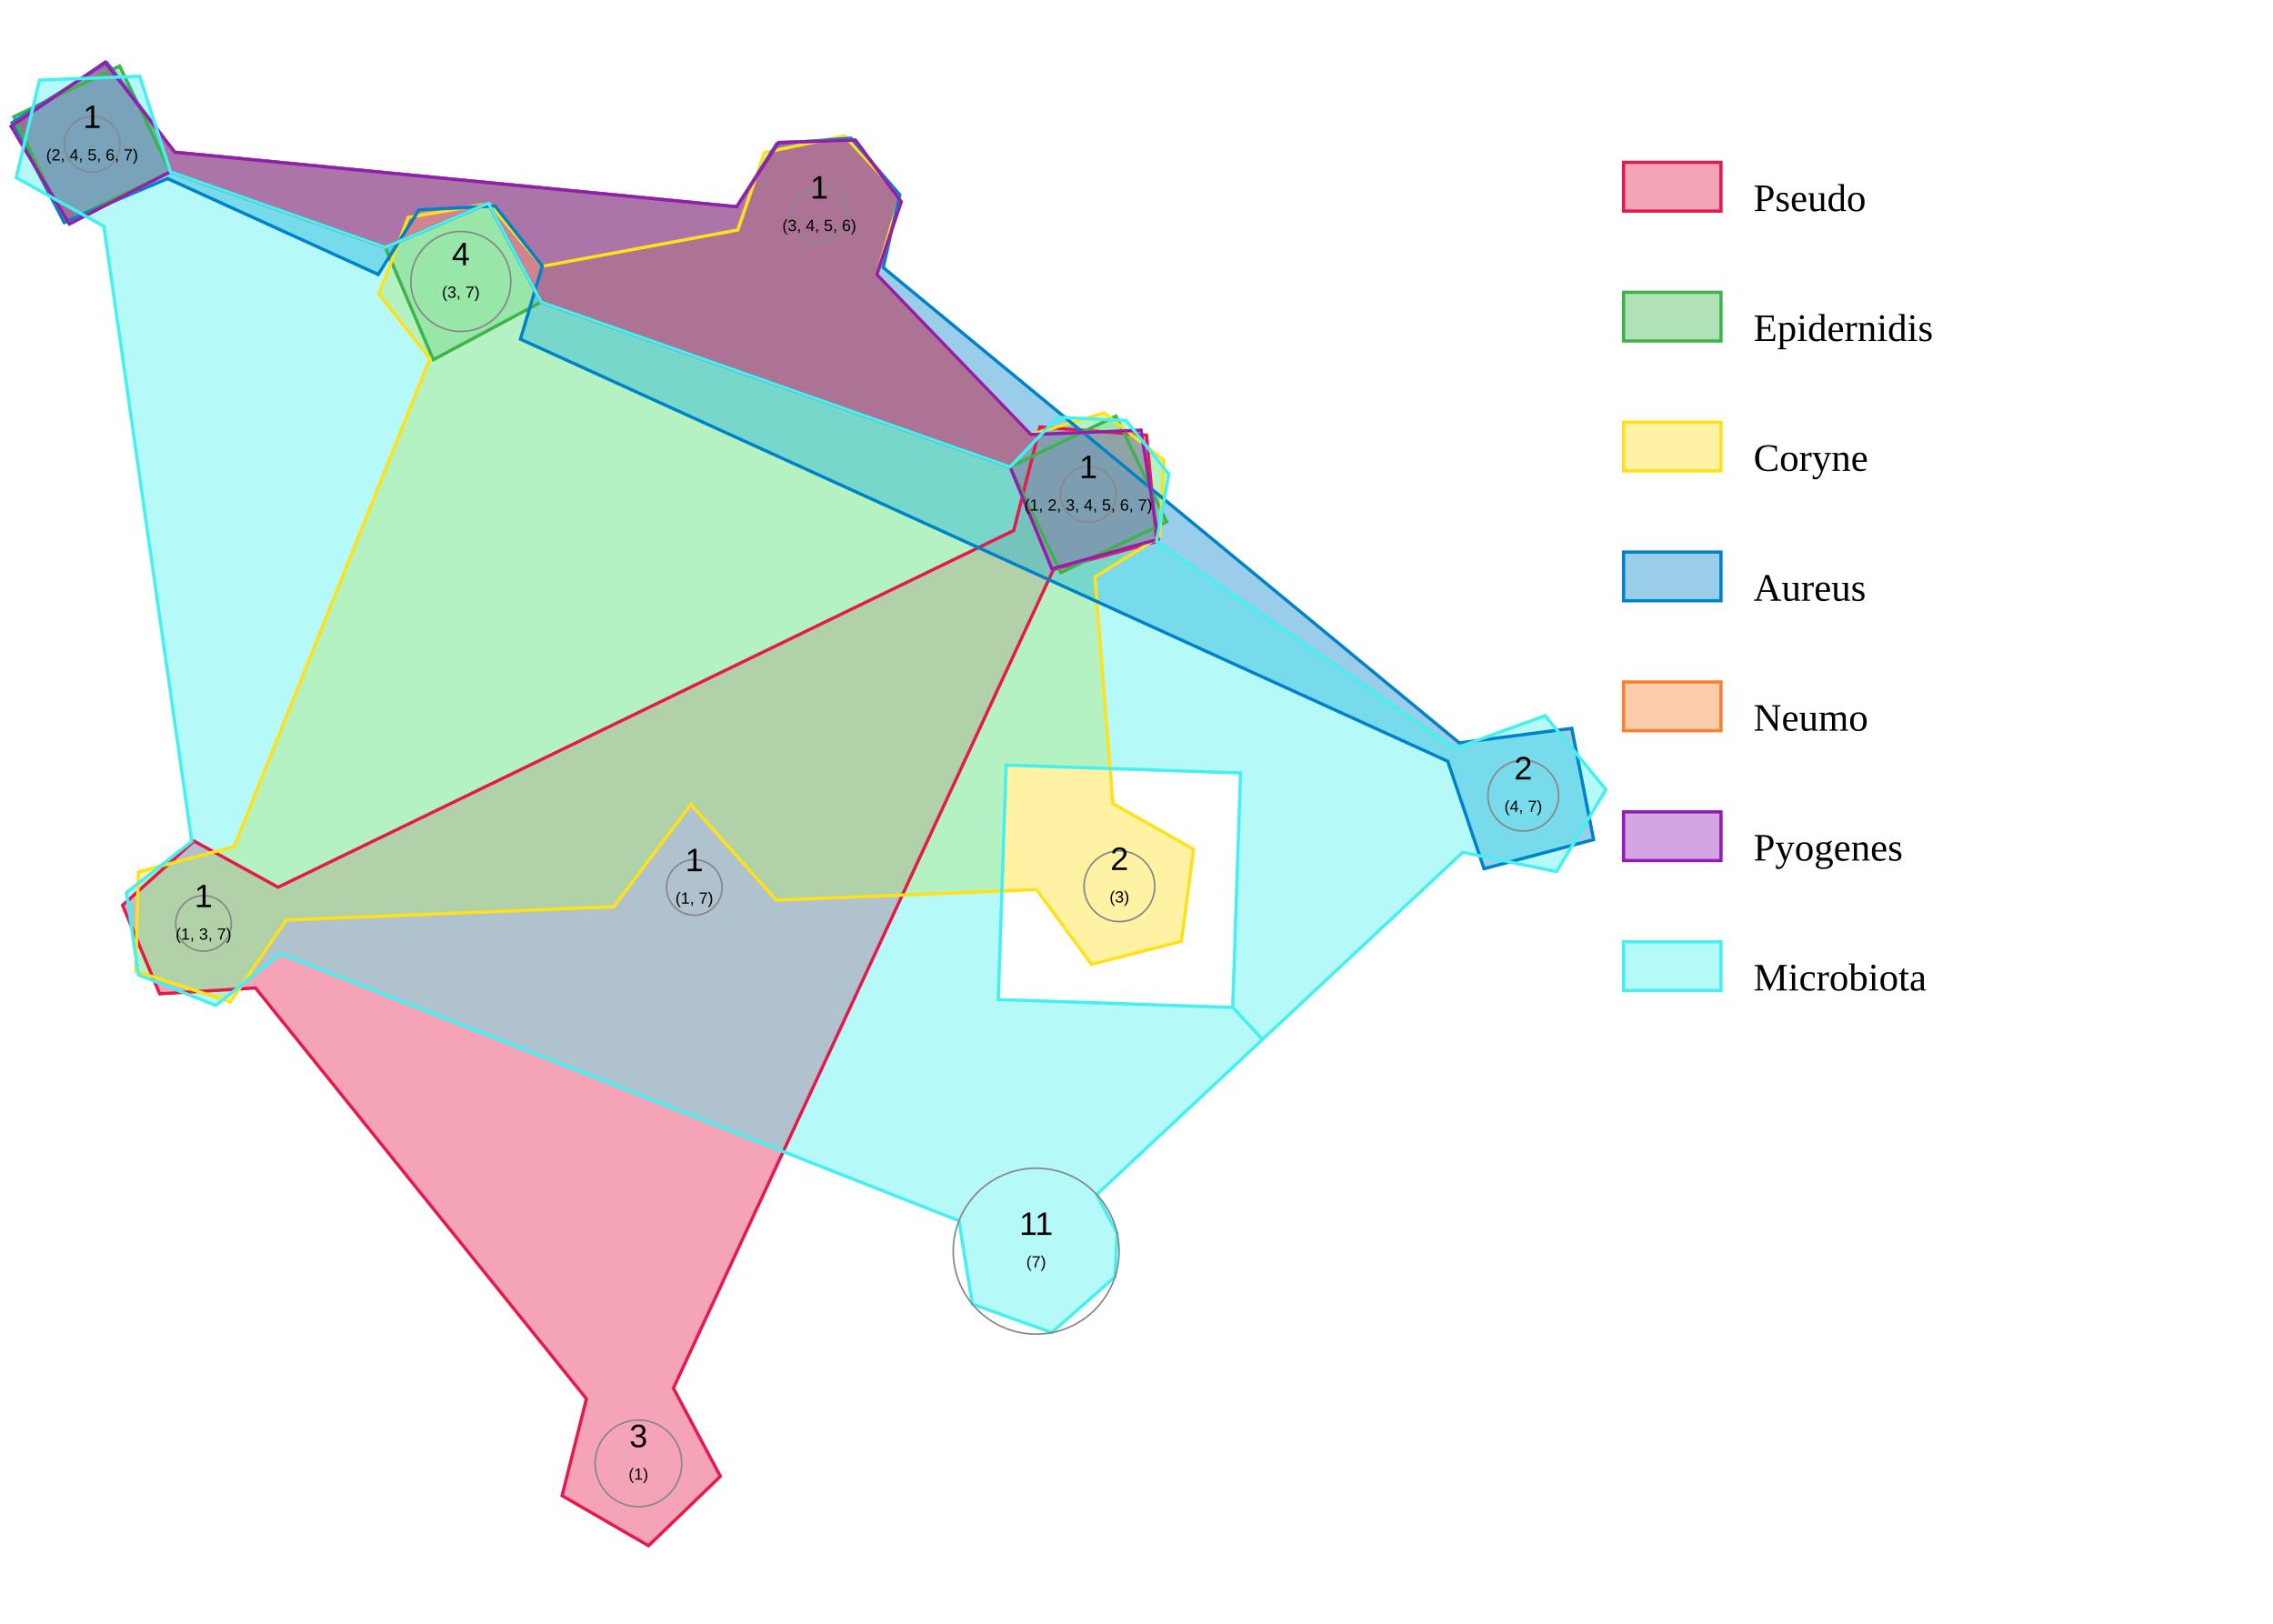
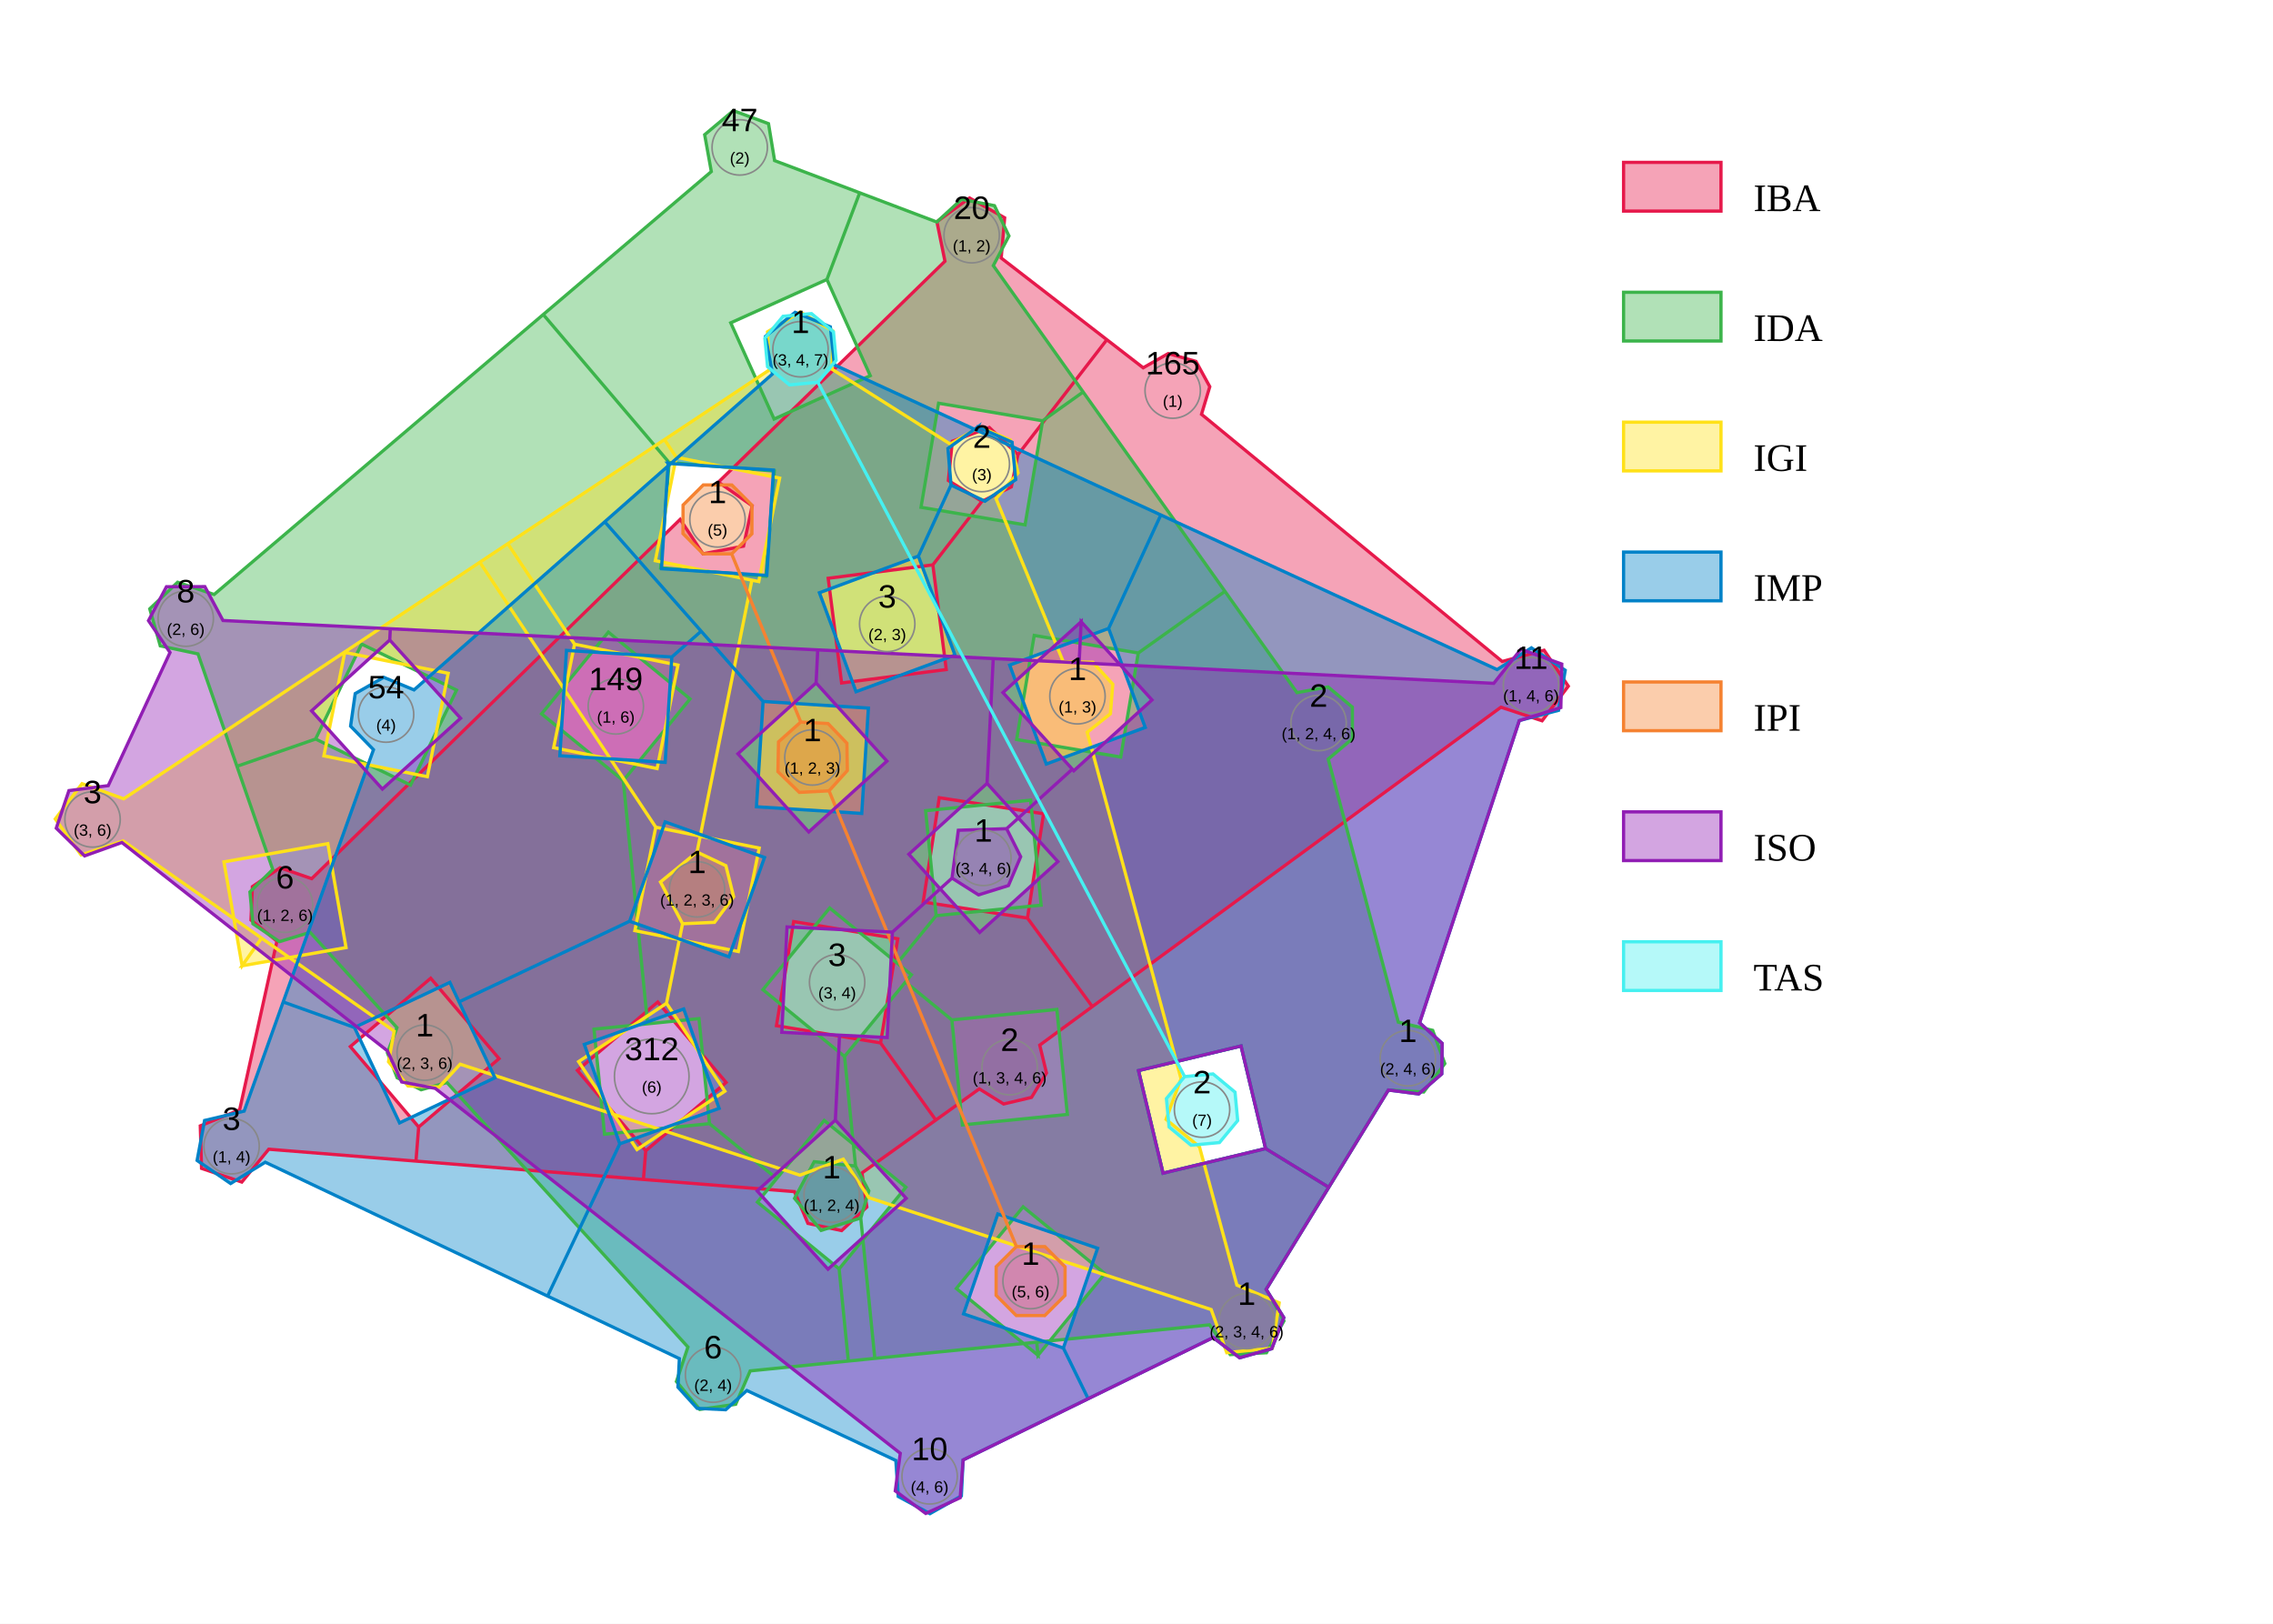
<svg xmlns="http://www.w3.org/2000/svg" xmlns:xlink="http://www.w3.org/1999/xlink" viewBox="0 0 700 500">
  <defs>
    <style type="text/css">
  .borderLine {
	   stroke: none;
	   fill-opacity: 0.4;
  }
  .outLine {
	   stroke-width: 1;
	   fill: none;
  }
  .circle {
	   stroke: #888888;
	   stroke-width: 0.5;
	   fill: none;
    pointer-events: all;
  }
  .spcircle {
	   stroke: #FF2222;
	   stroke-width: 1;
	   fill: none;
    pointer-events: all;
  }
  .tLabel {
	   font-family: Arial;
    pointer-events: none;
	   font-size: 14px;
	   text-anchor: middle;
	   alignment-baseline: central;
  }
  .nLabel {
	   font-family: Arial;
    pointer-events: none;
	   font-size: 10px;
	   text-anchor: middle;
	   alignment-baseline: central;
  }
  .belong {
	   font-family: Arial;
    pointer-events: none;
	   font-size: 5px;
	   text-anchor: middle;
	   alignment-baseline: central;
  }
  .p0{
    stroke: none;
    fill: #e6194b;
  }
  .q0{
    fill: none;
    stroke: #e6194b;
  }
  .p1{
    stroke: none;
    fill: #3cb44b;
  }
  .q1{
    fill: none;
    stroke: #3cb44b;
  }
  .p2{
    stroke: none;
    fill: #ffe119;
  }
  .q2{
    fill: none;
    stroke: #ffe119;
  }
  .p3{
    stroke: none;
    fill: #0082c8;
  }
  .q3{
    fill: none;
    stroke: #0082c8;
  }
  .p4{
    stroke: none;
    fill: #f58231;
  }
  .q4{
    fill: none;
    stroke: #f58231;
  }
  .p5{
    stroke: none;
    fill: #911eb4;
  }
  .q5{
    fill: none;
    stroke: #911eb4;
  }
  .p6{
    stroke: none;
    fill: #46f0f0;
  }
  .q6{
    fill: none;
    stroke: #46f0f0;
  }

</style>
    <symbol id="bl0">
-       <path d="M 85.65 273.20 L 59.73 258.98 L 37.75 278.76 L 49.17 306.03 L 78.69 304.23 L 180.60 430.74 L 173.10 460.57 L 199.72 475.98 L 221.85 454.61 L 207.38 427.47 L 324.42 175.38 L 356.17 166.76 L 353.08 134.01 L 320.28 131.48 L 312.19 163.36 Z" />
+       <path d="M 73.80 341.74 L 61.68 346.69 L 62.07 359.78 L 74.47 364.00 L 82.77 353.88 L 128.10 357.54 L 128.94 347.04 L 107.89 322.28 L 132.64 301.23 L 153.69 325.98 L 128.94 347.04 L 128.10 357.54 L 198.15 363.19 L 198.86 354.36 L 177.81 329.61 L 202.56 308.56 L 223.61 333.31 L 198.86 354.36 L 198.15 363.19 L 244.67 366.94 L 248.81 376.73 L 259.19 378.94 L 266.96 371.69 L 265.46 361.18 L 288.20 344.90 L 271.18 321.14 L 239.12 315.84 L 244.42 283.78 L 276.48 289.08 L 271.18 321.14 L 288.20 344.90 L 301.59 335.30 L 309.08 339.95 L 317.67 337.92 L 322.28 330.40 L 320.20 321.83 L 336.39 309.96 L 316.42 282.71 L 284.31 277.75 L 289.26 245.64 L 321.38 250.59 L 316.42 282.71 L 336.39 309.96 L 462.23 217.77 L 474.91 221.95 L 482.98 211.30 L 475.52 200.22 L 462.62 203.69 L 370.02 127.57 L 372.57 119.07 L 368.31 111.29 L 359.77 108.87 L 352.06 113.25 L 340.87 104.60 L 313.49 140.02 L 311.46 149.92 L 302.39 154.38 L 287.28 173.94 L 291.41 206.17 L 259.18 210.30 L 255.05 178.07 L 287.28 173.94 L 302.39 154.38 L 302.39 154.38 L 292.06 147.97 L 293.28 135.87 L 293.28 135.87 L 293.28 135.87 L 304.68 131.64 L 313.49 140.02 L 313.49 140.02 L 340.87 104.60 L 308.33 79.45 L 309.40 67.07 L 298.58 60.96 L 288.53 68.27 L 291.01 80.44 L 221.25 148.46 L 221.25 148.46 L 231.65 155.75 L 228.98 168.17 L 228.98 168.17 L 228.98 168.17 L 216.49 170.53 L 209.47 159.94 L 209.47 159.94 L 95.99 270.57 L 86.25 267.21 L 77.73 273.01 L 77.29 283.30 L 85.28 289.81 Z" />
    </symbol>
    <symbol id="bl1">
-       <path d="M 52.47 52.87 L 36.84 20.31 L 4.28 35.94 L 19.91 68.50 L 52.47 52.87 L 118.66 76.14 L 150.38 62.58 L 166.66 93.00 L 311.08 143.76 L 326.71 176.32 L 359.27 160.69 L 343.64 128.13 L 311.08 143.76 L 166.66 93.00 L 133.45 110.77 L 118.66 76.14 Z" />
+       <path d="M 65.95 183.06 L 54.70 179.29 L 46.12 187.48 L 49.36 198.89 L 60.97 201.35 L 72.97 235.97 L 97.19 227.57 L 111.36 198.33 L 140.60 212.50 L 126.43 241.74 L 97.19 227.57 L 72.97 235.97 L 84.00 267.74 L 76.97 274.65 L 77.89 284.46 L 86.07 289.96 L 95.50 287.09 L 122.25 316.45 L 122.25 316.45 L 119.30 324.17 L 122.30 331.87 L 122.30 331.87 L 122.30 331.87 L 129.69 335.57 L 137.65 333.35 L 137.65 333.35 L 211.86 414.79 L 208.31 425.42 L 215.49 434.01 L 226.57 432.42 L 231.03 422.14 L 261.26 419.11 L 258.42 390.73 L 233.26 370.16 L 239.18 362.92 L 218.50 346.01 L 186.17 349.25 L 182.93 316.91 L 199.45 315.26 L 191.94 240.38 L 166.79 219.81 L 187.36 194.65 L 212.51 215.22 L 191.94 240.38 L 199.45 315.26 L 215.26 313.67 L 218.50 346.01 L 239.18 362.92 L 253.83 345.01 L 278.99 365.58 L 258.42 390.73 L 261.26 419.11 L 269.41 418.29 L 265.08 375.06 L 267.56 366.72 L 263.47 359.04 L 260.09 325.32 L 234.94 304.75 L 255.51 279.60 L 276.32 296.61 L 288.30 281.96 L 285.06 249.63 L 317.39 246.39 L 320.63 278.72 L 288.30 281.96 L 276.32 296.61 L 280.67 300.17 L 278.85 302.38 L 293.14 314.07 L 325.47 310.83 L 328.71 343.16 L 296.38 346.40 L 293.14 314.07 L 278.85 302.38 L 260.09 325.32 L 263.47 359.04 L 263.47 359.04 L 250.74 357.72 L 244.69 369.01 L 244.69 369.01 L 244.69 369.01 L 252.86 378.88 L 265.08 375.06 L 265.08 375.06 L 269.41 418.29 L 319.27 413.30 L 319.67 417.34 L 294.52 396.77 L 315.09 371.62 L 340.24 392.19 L 319.67 417.34 L 319.27 413.30 L 372.49 407.96 L 378.87 417.13 L 390.03 416.55 L 395.41 406.76 L 389.93 397.02 L 409.20 365.60 L 389.77 353.69 L 358.17 361.26 L 350.60 329.66 L 382.20 322.09 L 389.77 353.69 L 409.20 365.60 L 427.57 335.65 L 438.45 336.26 L 444.95 327.51 L 441.22 317.28 L 430.62 314.75 L 409.04 233.74 L 416.50 227.49 L 416.48 217.75 L 409.00 211.53 L 399.42 213.28 L 377.24 182.09 L 350.54 201.08 L 345.14 233.12 L 313.09 227.72 L 318.50 195.67 L 350.54 201.08 L 377.24 182.09 L 333.57 120.70 L 321.09 129.58 L 315.68 161.62 L 283.64 156.21 L 289.05 124.17 L 321.09 129.58 L 333.57 120.70 L 305.90 81.79 L 310.72 72.65 L 306.26 63.33 L 296.11 61.37 L 288.49 68.36 L 264.76 59.37 L 254.66 86.06 L 268.01 115.68 L 238.39 129.04 L 225.04 99.41 L 254.66 86.06 L 264.76 59.37 L 238.55 49.46 L 236.67 38.08 L 225.85 34.07 L 217.01 41.48 L 219.06 52.83 L 167.30 96.85 L 206.07 142.44 L 238.46 145.06 L 235.85 177.44 L 203.46 174.83 L 206.07 142.44 L 167.30 96.85 Z" />
    </symbol>
    <symbol id="bl2">
-       <path d="M 72.17 260.64 L 42.63 268.52 L 41.81 299.08 L 70.89 308.52 L 88.18 283.31 L 188.98 279.22 L 212.78 247.75 L 239.05 277.19 L 319.22 273.94 L 336.16 296.96 L 363.84 289.85 L 367.59 261.52 L 342.72 247.45 L 337.19 177.68 L 357.15 165.23 L 358.46 141.75 L 340.02 127.15 L 317.46 133.82 L 270.02 84.54 L 277.19 60.37 L 260.11 41.82 L 235.43 46.98 L 227.20 70.81 L 167.02 82.00 L 150.68 62.69 L 125.73 66.93 L 116.68 90.56 L 132.41 110.38 Z" />
+       <path d="M 38.08 245.98 L 25.26 241.32 L 17.02 252.19 L 24.97 263.27 L 37.91 258.94 L 80.55 288.87 L 74.56 297.40 L 68.96 265.39 L 100.96 259.79 L 106.57 291.79 L 74.56 297.40 L 80.55 288.87 L 121.39 317.53 L 119.65 326.95 L 125.65 334.41 L 135.22 334.73 L 141.71 327.70 L 246.33 361.87 L 259.69 356.95 L 267.57 368.81 L 373.00 403.25 L 377.79 416.53 L 391.84 415.14 L 393.94 401.18 L 380.92 395.73 L 369.39 353.14 L 359.10 344.68 L 363.71 332.18 L 334.82 225.49 L 341.96 219.80 L 342.70 210.70 L 336.57 203.94 L 327.44 203.77 L 306.74 153.52 L 313.52 145.63 L 311.16 135.50 L 301.60 131.43 L 292.66 136.75 L 256.23 113.69 L 256.56 101.95 L 246.40 96.06 L 236.37 102.17 L 236.95 113.90 L 204.64 135.37 L 208.25 140.80 L 240.10 147.23 L 233.67 179.08 L 231.55 178.65 L 214.66 262.37 L 203.40 271.59 L 210.20 284.45 L 205.26 308.94 L 223.23 336.01 L 196.17 353.98 L 178.19 326.91 L 205.26 308.94 L 210.20 284.45 L 210.20 284.45 L 220.03 284.02 L 225.93 276.13 L 225.93 276.13 L 225.93 276.13 L 223.55 266.58 L 214.66 262.37 L 214.66 262.37 L 231.55 178.65 L 201.82 172.65 L 208.25 140.80 L 204.64 135.37 L 156.38 167.42 L 176.94 198.37 L 208.79 204.80 L 202.36 236.66 L 170.51 230.23 L 176.94 198.37 L 156.38 167.42 L 147.77 173.13 L 201.95 254.72 L 233.81 261.15 L 227.38 293.00 L 195.52 286.57 L 201.95 254.72 L 147.77 173.13 L 106.12 200.79 L 106.18 200.89 L 138.03 207.32 L 131.61 239.17 L 99.75 232.75 L 106.18 200.89 L 106.12 200.79 Z" />
    </symbol>
    <symbol id="bl3">
-       <path d="M 53.79 46.87 L 32.93 19.28 L 3.71 37.80 L 19.75 68.45 L 51.62 54.99 L 116.47 84.51 L 116.47 84.51 L 129.02 64.63 L 152.50 63.43 L 152.50 63.43 L 152.50 63.43 L 167.01 81.92 L 160.27 104.44 L 160.27 104.44 L 445.87 234.43 L 457.03 267.51 L 490.77 258.54 L 484.04 224.28 L 449.41 228.76 L 272.01 82.39 L 277.09 59.97 L 262.10 42.55 L 239.17 44.24 L 226.89 63.67 Z" />
+       <path d="M 75.19 342.14 L 63.00 345.03 L 60.70 357.34 L 71.02 364.44 L 81.69 357.88 L 168.63 399.11 L 190.87 352.22 L 179.95 321.61 L 210.56 310.70 L 221.47 341.31 L 190.87 352.22 L 168.63 399.11 L 209.22 418.36 L 208.78 427.15 L 214.70 433.68 L 223.49 434.10 L 230.00 428.17 L 275.89 449.73 L 276.62 460.81 L 286.39 466.10 L 296.06 460.65 L 296.61 449.56 L 335.12 430.71 L 327.48 415.11 L 296.74 404.58 L 307.28 373.84 L 338.02 384.38 L 327.48 415.11 L 335.12 430.71 L 373.60 411.87 L 381.77 418.10 L 391.65 415.31 L 395.36 405.74 L 389.93 397.02 L 409.20 365.60 L 389.77 353.69 L 358.17 361.26 L 350.60 329.66 L 382.20 322.09 L 389.77 353.69 L 409.20 365.60 L 427.57 335.65 L 436.90 336.85 L 444.00 330.69 L 444.12 321.29 L 437.18 314.95 L 467.89 221.89 L 479.98 218.73 L 482.03 206.40 L 471.61 199.49 L 461.06 206.18 L 357.49 158.57 L 341.42 193.52 L 352.69 224.00 L 322.22 235.27 L 310.94 204.80 L 341.42 193.52 L 357.49 158.57 L 300.67 132.44 L 301.11 131.47 L 301.11 131.47 L 311.68 136.17 L 312.80 147.69 L 312.80 147.69 L 312.80 147.69 L 303.33 154.34 L 292.88 149.37 L 292.88 149.37 L 282.83 171.24 L 294.10 201.72 L 263.63 213.00 L 252.35 182.52 L 282.83 171.24 L 292.88 149.37 L 291.93 138.09 L 301.11 131.47 L 300.67 132.44 L 256.96 112.35 L 255.72 100.66 L 244.86 96.18 L 235.74 103.59 L 237.91 115.14 L 206.15 143.13 L 205.77 142.70 L 238.20 144.75 L 236.15 177.18 L 203.72 175.13 L 205.77 142.70 L 206.15 143.13 L 186.24 160.68 L 235.00 216.00 L 267.43 218.05 L 265.39 250.48 L 232.96 248.43 L 235.00 216.00 L 215.93 194.36 L 206.89 202.32 L 204.84 234.75 L 172.41 232.71 L 174.46 200.28 L 206.89 202.32 L 215.93 194.36 L 186.24 160.68 L 127.51 212.44 L 118.17 208.57 L 109.39 213.58 L 107.97 223.60 L 115.02 230.85 L 87.21 308.53 L 109.16 316.39 L 138.54 302.50 L 141.38 308.51 L 193.89 283.68 L 204.84 253.09 L 235.44 264.04 L 224.49 294.63 L 193.89 283.68 L 141.38 308.51 L 152.42 331.88 L 123.05 345.77 L 109.16 316.39 L 87.21 308.53 Z" />
    </symbol>
    <symbol id="bl4">
-       <path d="M 53.79 46.87 L 32.37 19.18 L 3.44 38.90 L 21.37 68.97 L 52.47 52.87 L 118.66 76.14 L 150.38 62.58 L 166.66 93.00 L 311.08 143.76 L 323.96 175.17 L 356.66 166.03 L 351.39 132.49 L 317.46 133.82 L 270.02 84.54 L 277.53 62.12 L 263.43 43.15 L 239.81 43.87 L 226.89 63.67 Z" />
+       <path d="M 225.33 170.57 L 225.33 170.57 L 231.56 164.37 L 231.58 155.57 L 231.58 155.57 L 231.58 155.57 L 225.38 149.34 L 216.59 149.32 L 216.59 149.32 L 216.59 149.32 L 210.36 155.52 L 210.33 164.31 L 210.33 164.31 L 210.33 164.31 L 216.53 170.54 L 225.33 170.57 L 225.33 170.57 L 246.61 222.33 L 246.61 222.33 L 255.00 222.80 L 260.82 228.87 L 260.82 228.87 L 260.82 228.87 L 260.95 237.28 L 255.32 243.52 L 255.32 243.52 L 313.01 383.85 L 313.01 383.85 L 306.78 390.05 L 306.76 398.85 L 306.76 398.85 L 306.76 398.85 L 312.96 405.08 L 321.75 405.10 L 321.75 405.10 L 321.75 405.10 L 327.98 398.90 L 328.01 390.11 L 328.01 390.11 L 328.01 390.11 L 321.81 383.88 L 313.01 383.85 L 313.01 383.85 L 255.32 243.52 L 255.32 243.52 L 246.16 244.00 L 239.57 237.61 L 239.57 237.61 L 239.57 237.61 L 239.76 228.43 L 246.61 222.33 L 246.61 222.33 Z" />
    </symbol>
    <symbol id="bl5">
-       <path d="M 53.79 46.87 L 32.37 19.18 L 3.44 38.90 L 21.37 68.97 L 52.47 52.87 L 118.66 76.14 L 150.38 62.58 L 166.66 93.00 L 311.08 143.76 L 323.96 175.17 L 356.66 166.03 L 351.39 132.49 L 317.46 133.82 L 270.02 84.54 L 277.53 62.12 L 263.43 43.15 L 239.81 43.87 L 226.89 63.67 Z" />
+       <path d="M 33.34 241.92 L 21.23 243.45 L 17.33 255.02 L 26.06 263.56 L 37.54 259.43 L 119.32 323.59 L 123.70 333.17 L 134.05 335.15 L 277.25 447.52 L 275.71 459.09 L 285.09 466.04 L 295.71 461.19 L 296.61 449.56 L 373.60 411.87 L 381.77 418.10 L 391.65 415.31 L 395.36 405.74 L 389.93 397.02 L 409.20 365.60 L 389.77 353.69 L 358.17 361.26 L 350.60 329.66 L 382.20 322.09 L 389.77 353.69 L 409.20 365.60 L 427.57 335.65 L 436.90 336.85 L 444.00 330.69 L 444.12 321.29 L 437.18 314.95 L 467.89 221.89 L 480.68 217.88 L 480.97 204.48 L 468.36 199.93 L 460.02 210.42 L 332.33 204.10 L 332.95 191.45 L 354.77 215.53 L 330.68 237.35 L 330.23 236.85 L 310.00 255.18 L 295.13 255.66 L 293.19 270.40 L 274.83 287.03 L 273.23 319.49 L 258.55 318.76 L 257.26 344.92 L 279.07 369.00 L 254.99 390.82 L 233.18 366.73 L 257.26 344.92 L 258.55 318.76 L 240.77 317.88 L 242.38 285.43 L 274.83 287.03 L 293.19 270.40 L 293.19 270.40 L 301.35 275.56 L 310.56 272.69 L 310.56 272.69 L 310.56 272.69 L 314.33 263.81 L 310.00 255.18 L 310.00 255.18 L 330.23 236.85 L 308.87 213.26 L 332.95 191.45 L 332.33 204.10 L 305.88 202.79 L 303.98 241.22 L 325.79 265.31 L 301.71 287.12 L 279.89 263.04 L 303.98 241.22 L 305.88 202.79 L 251.83 200.12 L 251.33 210.29 L 273.14 234.37 L 249.06 256.19 L 227.25 232.11 L 251.33 210.29 L 251.83 200.12 L 120.20 193.61 L 120.03 197.08 L 141.84 221.17 L 117.76 242.98 L 95.95 218.90 L 120.03 197.08 L 120.20 193.61 L 68.67 191.07 L 63.09 180.64 L 51.26 180.67 L 45.73 191.12 L 52.36 200.92 Z" />
    </symbol>
    <symbol id="bl6">
-       <path d="M 52.47 52.87 L 43.02 23.49 L 12.17 24.67 L 5.00 54.70 L 31.99 69.69 L 59.05 259.06 L 38.95 274.87 L 42.63 300.18 L 66.41 309.61 L 86.43 293.70 L 295.33 375.92 L 299.43 401.57 L 323.88 410.35 L 343.37 393.19 L 343.37 393.19 L 344.03 379.74 L 337.75 367.83 L 337.75 367.83 L 388.83 320.07 L 379.62 310.22 L 307.43 307.79 L 309.85 235.60 L 382.04 238.02 L 379.62 310.22 L 388.83 320.07 L 450.46 262.45 L 479.35 268.40 L 494.58 243.15 L 475.83 220.37 L 448.12 230.46 L 356.17 166.76 L 359.94 145.99 L 346.78 129.48 L 325.69 128.51 L 311.08 143.76 L 166.66 93.00 L 150.38 62.58 L 118.66 76.14 Z" />
+       <path d="M 251.89 117.71 L 251.89 117.71 L 257.50 110.94 L 256.68 102.18 L 256.68 102.18 L 256.68 102.18 L 249.91 96.57 L 241.16 97.39 L 241.16 97.39 L 241.16 97.39 L 235.55 104.16 L 236.37 112.91 L 236.37 112.91 L 236.37 112.91 L 243.14 118.52 L 251.89 117.71 L 251.89 117.71 L 364.82 331.52 L 364.82 331.52 L 359.21 338.29 L 360.03 347.04 L 360.03 347.04 L 360.03 347.04 L 366.80 352.65 L 375.55 351.83 L 375.55 351.83 L 375.55 351.83 L 381.16 345.06 L 380.34 336.31 L 380.34 336.31 L 380.34 336.31 L 373.57 330.70 L 364.82 331.52 L 364.82 331.52 Z" />
    </symbol>
  </defs>
  <rect width="700" height="500" style="fill:#fff;stroke-width:0" />
  <use class="p0 borderLine" xlink:href="#bl0" />
  <use class="p1 borderLine" xlink:href="#bl1" />
  <use class="p2 borderLine" xlink:href="#bl2" />
  <use class="p3 borderLine" xlink:href="#bl3" />
  <use class="p4 borderLine" xlink:href="#bl4" />
  <use class="p5 borderLine" xlink:href="#bl5" />
  <use class="p6 borderLine" xlink:href="#bl6" />
  <use class="q0 outLine" xlink:href="#bl0" />
  <use class="q1 outLine" xlink:href="#bl1" />
  <use class="q2 outLine" xlink:href="#bl2" />
  <use class="q3 outLine" xlink:href="#bl3" />
  <use class="q4 outLine" xlink:href="#bl4" />
  <use class="q5 outLine" xlink:href="#bl5" />
  <use class="q6 outLine" xlink:href="#bl6" />
-   <circle class="circle" cx="196.621" cy="450.628" r="13.337" />
-   <text class="tLabel" x="196.62" y="430.63" />
-   <text class="nLabel" x="196.62" y="445.63">3</text>
-   <text class="belong" x="196.62" y="455.63">(1)</text>
-   <circle class="circle" cx="335.173" cy="152.222" r="8.559" />
-   <text class="tLabel" x="335.17" y="132.22" />
-   <text class="nLabel" x="335.17" y="147.22">1</text>
-   <text class="belong" x="335.17" y="157.22">(1, 2, 3, 4, 5, 6, 7)</text>
-   <circle class="circle" cx="28.373" cy="44.408" r="8.559" />
-   <text class="tLabel" x="28.37" y="24.41" />
-   <text class="nLabel" x="28.37" y="39.41">1</text>
-   <text class="belong" x="28.37" y="49.41">(2, 4, 5, 6, 7)</text>
-   <circle class="circle" cx="344.735" cy="272.907" r="10.889" />
-   <text class="tLabel" x="344.74" y="252.91" />
-   <text class="nLabel" x="344.74" y="267.91">2</text>
-   <text class="belong" x="344.74" y="277.91">(3)</text>
-   <circle class="circle" cx="252.311" cy="66.139" r="8.559" />
-   <text class="tLabel" x="252.31" y="46.14" />
-   <text class="nLabel" x="252.31" y="61.14">1</text>
-   <text class="belong" x="252.31" y="71.14">(3, 4, 5, 6)</text>
-   <circle class="circle" cx="141.917" cy="86.675" r="15.4" />
-   <text class="tLabel" x="141.92" y="66.68" />
-   <text class="nLabel" x="141.92" y="81.68">4</text>
-   <text class="belong" x="141.92" y="91.68">(3, 7)</text>
-   <circle class="circle" cx="62.667" cy="284.344" r="8.559" />
-   <text class="tLabel" x="62.67" y="264.34" />
-   <text class="nLabel" x="62.67" y="279.34">1</text>
-   <text class="belong" x="62.67" y="289.34">(1, 3, 7)</text>
-   <circle class="circle" cx="469.111" cy="245.007" r="10.889" />
-   <text class="tLabel" x="469.11" y="225.01" />
-   <text class="nLabel" x="469.11" y="240.01">2</text>
-   <text class="belong" x="469.11" y="250.01">(4, 7)</text>
-   <circle class="circle" cx="319.095" cy="385.269" r="25.538" />
-   <text class="tLabel" x="319.09" y="365.27" />
-   <text class="nLabel" x="319.09" y="380.27">11</text>
-   <text class="belong" x="319.09" y="390.27">(7)</text>
-   <circle class="circle" cx="213.818" cy="273.272" r="8.559" />
-   <text class="tLabel" x="213.82" y="253.27" />
-   <text class="nLabel" x="213.82" y="268.27">1</text>
-   <text class="belong" x="213.82" y="278.27">(1, 7)</text>
+   <circle class="circle" cx="361.147" cy="120.272" r="8.525" />
+   <text class="tLabel" x="361.15" y="100.27" />
+   <text class="nLabel" x="361.15" y="115.27">165</text>
+   <text class="belong" x="361.15" y="125.27">(1)</text>
+   <circle class="circle" cx="299.237" cy="72.425" r="8.525" />
+   <text class="tLabel" x="299.24" y="52.43" />
+   <text class="nLabel" x="299.24" y="67.43">20</text>
+   <text class="belong" x="299.24" y="77.43">(1, 2)</text>
+   <circle class="circle" cx="250.196" cy="233.24" r="8.525" />
+   <text class="tLabel" x="250.20" y="213.24" />
+   <text class="nLabel" x="250.20" y="228.24">1</text>
+   <text class="belong" x="250.20" y="238.24">(1, 2, 3)</text>
+   <circle class="circle" cx="227.809" cy="45.39" r="8.525" />
+   <text class="tLabel" x="227.81" y="25.39" />
+   <text class="nLabel" x="227.81" y="40.39">47</text>
+   <text class="belong" x="227.81" y="50.39">(2)</text>
+   <circle class="circle" cx="273.228" cy="192.12" r="8.525" />
+   <text class="tLabel" x="273.23" y="172.12" />
+   <text class="nLabel" x="273.23" y="187.12">3</text>
+   <text class="belong" x="273.23" y="197.12">(2, 3)</text>
+   <circle class="circle" cx="219.599" cy="423.286" r="8.525" />
+   <text class="tLabel" x="219.60" y="403.29" />
+   <text class="nLabel" x="219.60" y="418.29">6</text>
+   <text class="belong" x="219.60" y="428.29">(2, 4)</text>
+   <circle class="circle" cx="433.579" cy="325.855" r="8.525" />
+   <text class="tLabel" x="433.58" y="305.86" />
+   <text class="nLabel" x="433.58" y="320.86">1</text>
+   <text class="belong" x="433.58" y="330.86">(2, 4, 6)</text>
+   <circle class="circle" cx="57.2" cy="190.499" r="8.525" />
+   <text class="tLabel" x="57.20" y="170.50" />
+   <text class="nLabel" x="57.20" y="185.50">8</text>
+   <text class="belong" x="57.20" y="195.50">(2, 6)</text>
+   <circle class="circle" cx="130.792" cy="324.133" r="8.525" />
+   <text class="tLabel" x="130.79" y="304.13" />
+   <text class="nLabel" x="130.79" y="319.13">1</text>
+   <text class="belong" x="130.79" y="329.13">(2, 3, 6)</text>
+   <circle class="circle" cx="383.922" cy="406.814" r="8.525" />
+   <text class="tLabel" x="383.92" y="386.81" />
+   <text class="nLabel" x="383.92" y="401.81">1</text>
+   <text class="belong" x="383.92" y="411.81">(2, 3, 4, 6)</text>
+   <circle class="circle" cx="302.366" cy="142.893" r="8.525" />
+   <text class="tLabel" x="302.37" y="122.89" />
+   <text class="nLabel" x="302.37" y="137.89">2</text>
+   <text class="belong" x="302.37" y="147.89">(3)</text>
+   <circle class="circle" cx="331.818" cy="214.398" r="8.525" />
+   <text class="tLabel" x="331.82" y="194.40" />
+   <text class="nLabel" x="331.82" y="209.40">1</text>
+   <text class="belong" x="331.82" y="219.40">(1, 3)</text>
+   <circle class="circle" cx="257.803" cy="302.458" r="8.525" />
+   <text class="tLabel" x="257.80" y="282.46" />
+   <text class="nLabel" x="257.80" y="297.46">3</text>
+   <text class="belong" x="257.80" y="307.46">(3, 4)</text>
+   <circle class="circle" cx="302.844" cy="264.174" r="8.525" />
+   <text class="tLabel" x="302.84" y="244.17" />
+   <text class="nLabel" x="302.84" y="259.17">1</text>
+   <text class="belong" x="302.84" y="269.17">(3, 4, 6)</text>
+   <circle class="circle" cx="246.525" cy="107.547" r="8.525" />
+   <text class="tLabel" x="246.52" y="87.55" />
+   <text class="nLabel" x="246.52" y="102.55">1</text>
+   <text class="belong" x="246.52" y="112.55">(3, 4, 7)</text>
+   <circle class="circle" cx="28.505" cy="252.337" r="8.525" />
+   <text class="tLabel" x="28.51" y="232.34" />
+   <text class="nLabel" x="28.51" y="247.34">3</text>
+   <text class="belong" x="28.51" y="257.34">(3, 6)</text>
+   <circle class="circle" cx="310.928" cy="328.615" r="8.525" />
+   <text class="tLabel" x="310.93" y="308.62" />
+   <text class="nLabel" x="310.93" y="323.62">2</text>
+   <text class="belong" x="310.93" y="333.62">(1, 3, 4, 6)</text>
+   <circle class="circle" cx="118.894" cy="220.034" r="8.525" />
+   <text class="tLabel" x="118.89" y="200.03" />
+   <text class="nLabel" x="118.89" y="215.03">54</text>
+   <text class="belong" x="118.89" y="225.03">(4)</text>
+   <circle class="circle" cx="71.314" cy="352.953" r="8.525" />
+   <text class="tLabel" x="71.31" y="332.95" />
+   <text class="nLabel" x="71.31" y="347.95">3</text>
+   <text class="belong" x="71.31" y="357.95">(1, 4)</text>
+   <circle class="circle" cx="256.124" cy="367.868" r="8.525" />
+   <text class="tLabel" x="256.12" y="347.87" />
+   <text class="nLabel" x="256.12" y="362.87">1</text>
+   <text class="belong" x="256.12" y="372.87">(1, 2, 4)</text>
+   <circle class="circle" cx="286.293" cy="454.61" r="8.525" />
+   <text class="tLabel" x="286.29" y="434.61" />
+   <text class="nLabel" x="286.29" y="449.61">10</text>
+   <text class="belong" x="286.29" y="459.61">(4, 6)</text>
+   <circle class="circle" cx="471.495" cy="210.982" r="8.525" />
+   <text class="tLabel" x="471.49" y="190.98" />
+   <text class="nLabel" x="471.49" y="205.98">11</text>
+   <text class="belong" x="471.49" y="215.98">(1, 4, 6)</text>
+   <circle class="circle" cx="406.083" cy="222.64" r="8.525" />
+   <text class="tLabel" x="406.08" y="202.64" />
+   <text class="nLabel" x="406.08" y="217.64">2</text>
+   <text class="belong" x="406.08" y="227.64">(1, 2, 4, 6)</text>
+   <circle class="circle" cx="220.959" cy="159.942" r="8.525" />
+   <text class="tLabel" x="220.96" y="139.94" />
+   <text class="nLabel" x="220.96" y="154.94">1</text>
+   <text class="belong" x="220.96" y="164.94">(5)</text>
+   <circle class="circle" cx="317.381" cy="394.478" r="8.525" />
+   <text class="tLabel" x="317.38" y="374.48" />
+   <text class="nLabel" x="317.38" y="389.48">1</text>
+   <text class="belong" x="317.38" y="399.48">(5, 6)</text>
+   <circle class="circle" cx="200.712" cy="331.46" r="11.488" />
+   <text class="tLabel" x="200.71" y="311.46" />
+   <text class="nLabel" x="200.71" y="326.46">312</text>
+   <text class="belong" x="200.71" y="336.46">(6)</text>
+   <circle class="circle" cx="189.648" cy="217.515" r="8.525" />
+   <text class="tLabel" x="189.65" y="197.52" />
+   <text class="nLabel" x="189.65" y="212.52">149</text>
+   <text class="belong" x="189.65" y="222.52">(1, 6)</text>
+   <circle class="circle" cx="87.764" cy="278.593" r="8.525" />
+   <text class="tLabel" x="87.76" y="258.59" />
+   <text class="nLabel" x="87.76" y="273.59">6</text>
+   <text class="belong" x="87.76" y="283.59">(1, 2, 6)</text>
+   <circle class="circle" cx="214.665" cy="273.859" r="8.525" />
+   <text class="tLabel" x="214.67" y="253.86" />
+   <text class="nLabel" x="214.67" y="268.86">1</text>
+   <text class="belong" x="214.67" y="278.86">(1, 2, 3, 6)</text>
+   <circle class="circle" cx="370.185" cy="341.676" r="8.525" />
+   <text class="tLabel" x="370.19" y="321.68" />
+   <text class="nLabel" x="370.19" y="336.68">2</text>
+   <text class="belong" x="370.19" y="346.68">(7)</text>
  <rect class="p0 borderLine" data-nbit="0" x="500.00" y="50.00" width="30.00" height="15.00" />
  <rect class="q0" x="500.00" y="50.00" width="30.00" height="15.00" />
-   <text class="legend" x="540.00" y="65.00">Pseudo</text>
+   <text class="legend" x="540.00" y="65.00">IBA</text>
  <rect class="p1 borderLine" data-nbit="1" x="500.00" y="90.00" width="30.00" height="15.00" />
  <rect class="q1" x="500.00" y="90.00" width="30.00" height="15.00" />
-   <text class="legend" x="540.00" y="105.00">Epidernidis</text>
+   <text class="legend" x="540.00" y="105.00">IDA</text>
  <rect class="p2 borderLine" data-nbit="2" x="500.00" y="130.00" width="30.00" height="15.00" />
  <rect class="q2" x="500.00" y="130.00" width="30.00" height="15.00" />
-   <text class="legend" x="540.00" y="145.00">Coryne</text>
+   <text class="legend" x="540.00" y="145.00">IGI</text>
  <rect class="p3 borderLine" data-nbit="3" x="500.00" y="170.00" width="30.00" height="15.00" />
  <rect class="q3" x="500.00" y="170.00" width="30.00" height="15.00" />
-   <text class="legend" x="540.00" y="185.00">Aureus</text>
+   <text class="legend" x="540.00" y="185.00">IMP</text>
  <rect class="p4 borderLine" data-nbit="4" x="500.00" y="210.00" width="30.00" height="15.00" />
  <rect class="q4" x="500.00" y="210.00" width="30.00" height="15.00" />
-   <text class="legend" x="540.00" y="225.00">Neumo</text>
+   <text class="legend" x="540.00" y="225.00">IPI</text>
  <rect class="p5 borderLine" data-nbit="5" x="500.00" y="250.00" width="30.00" height="15.00" />
  <rect class="q5" x="500.00" y="250.00" width="30.00" height="15.00" />
-   <text class="legend" x="540.00" y="265.00">Pyogenes</text>
+   <text class="legend" x="540.00" y="265.00">ISO</text>
  <rect class="p6 borderLine" data-nbit="6" x="500.00" y="290.00" width="30.00" height="15.00" />
  <rect class="q6" x="500.00" y="290.00" width="30.00" height="15.00" />
-   <text class="legend" x="540.00" y="305.00">Microbiota</text>
+   <text class="legend" x="540.00" y="305.00">TAS</text>
</svg>
